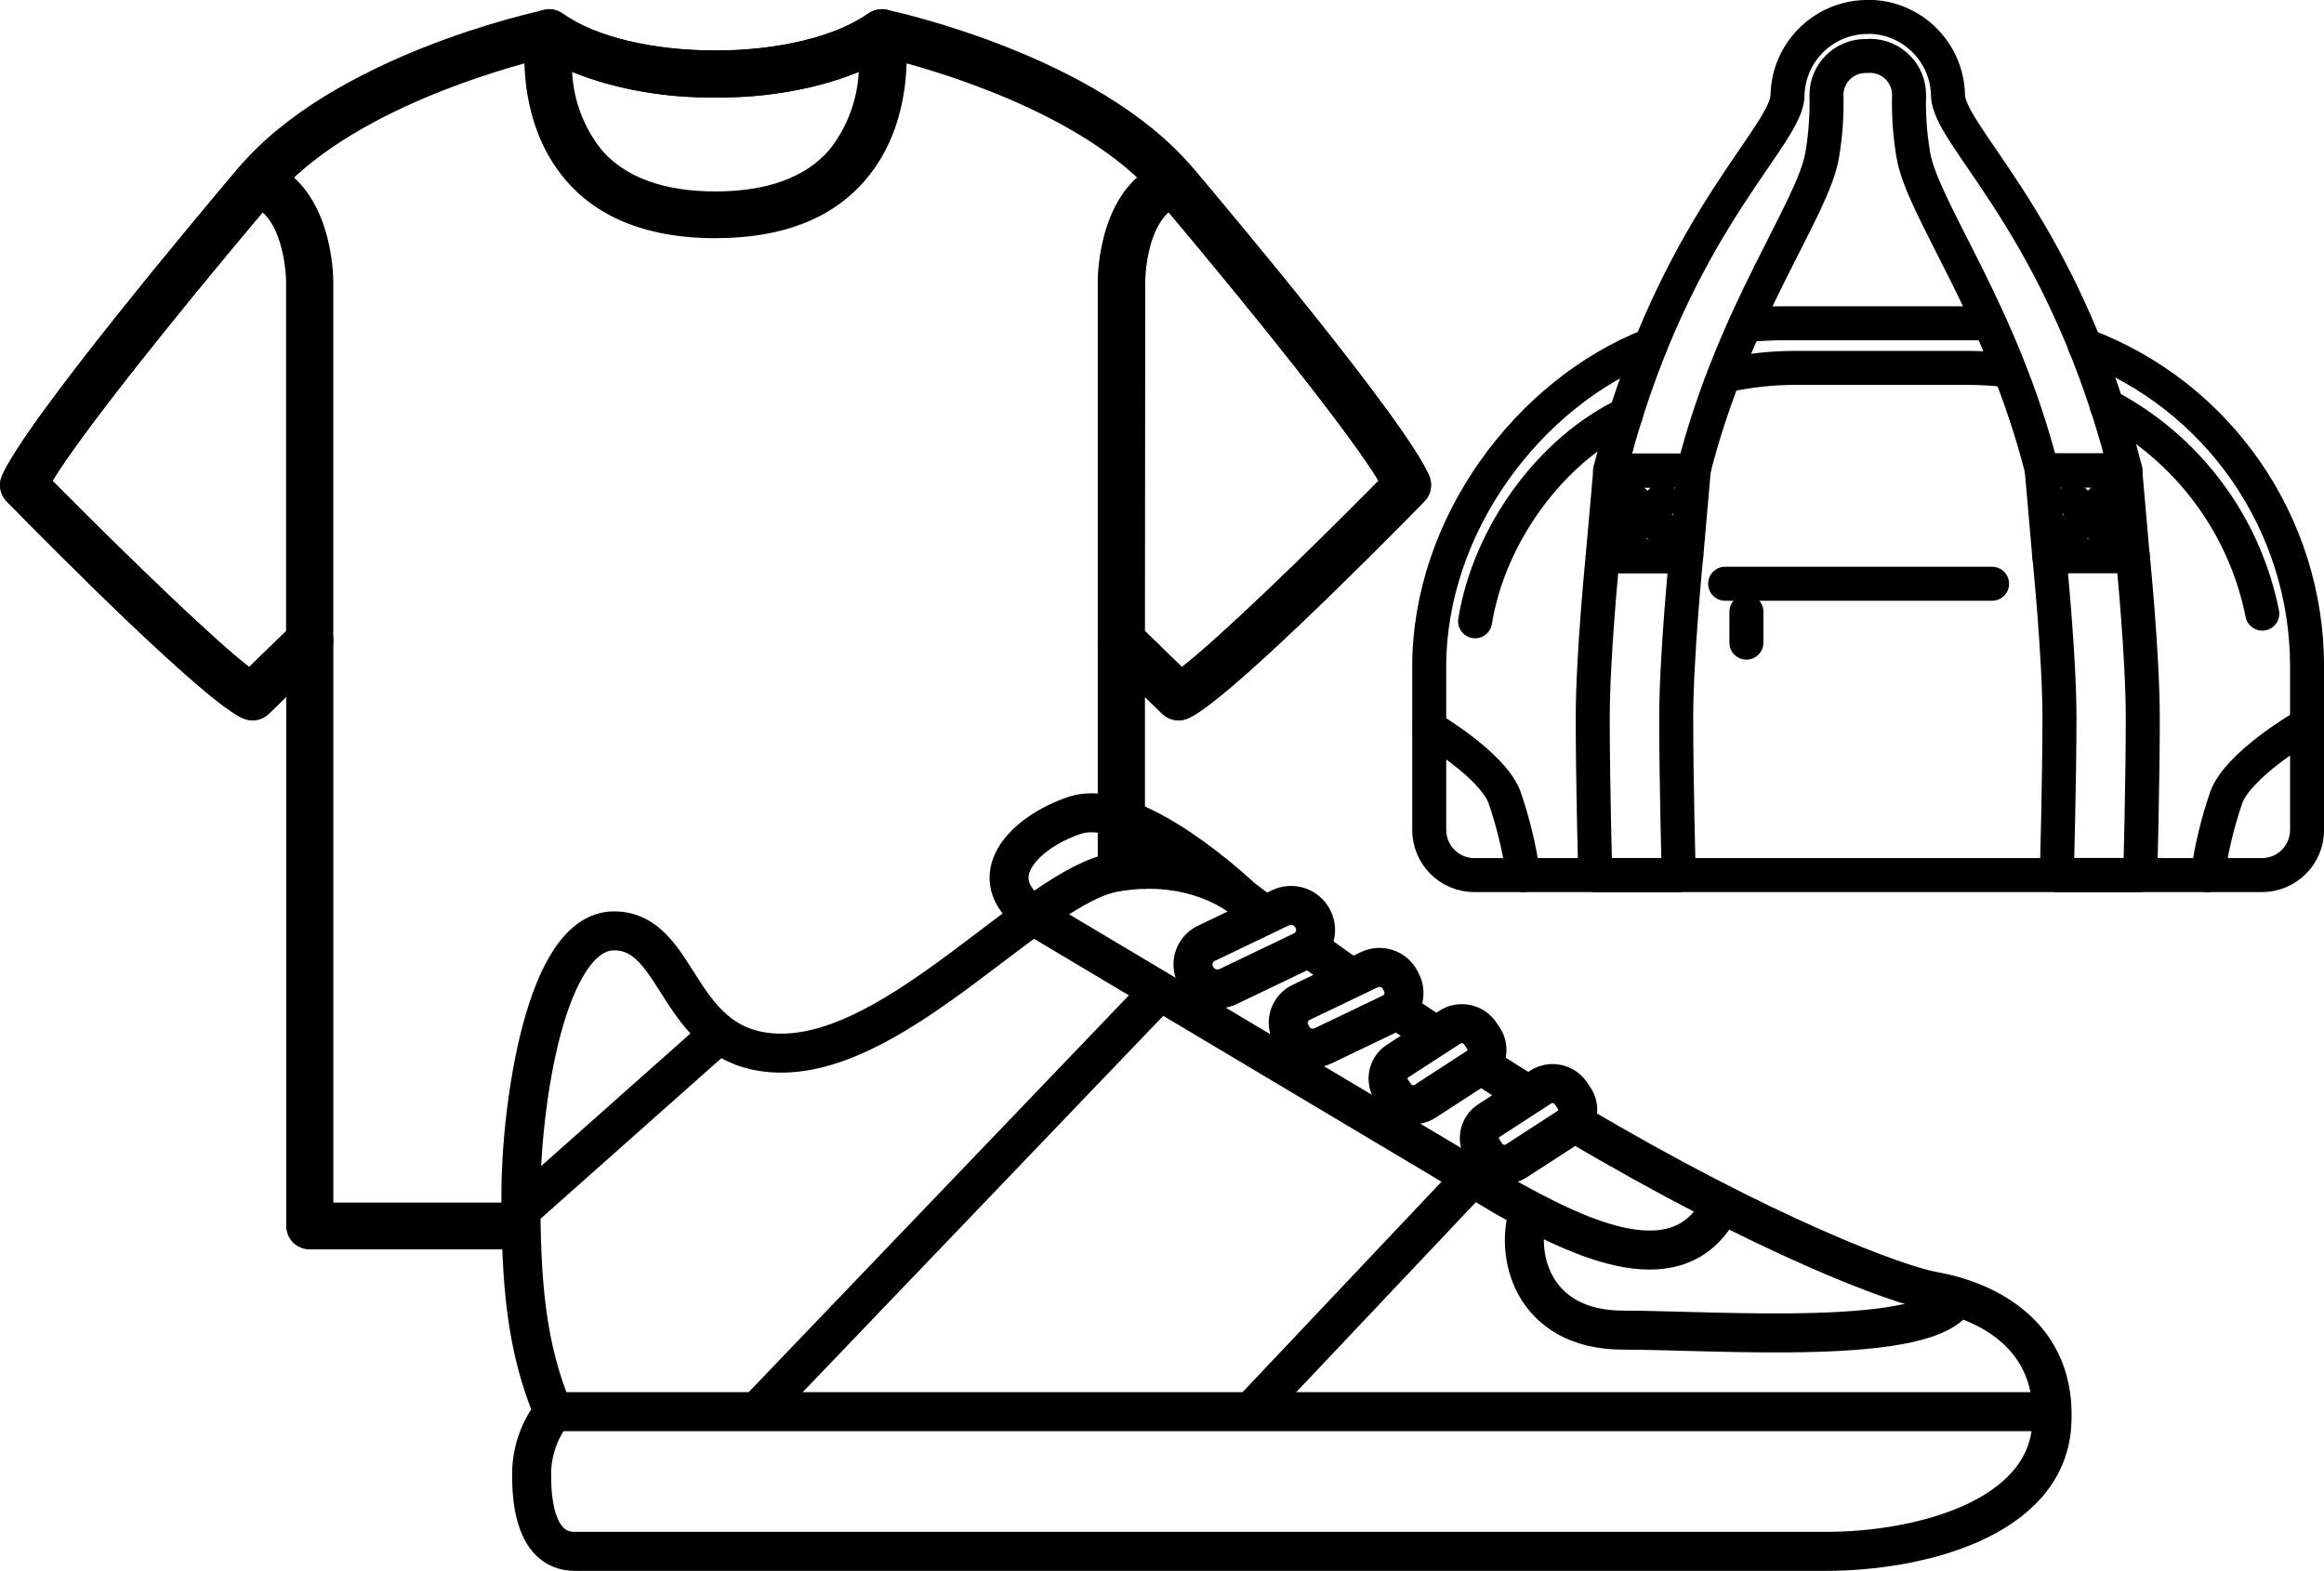
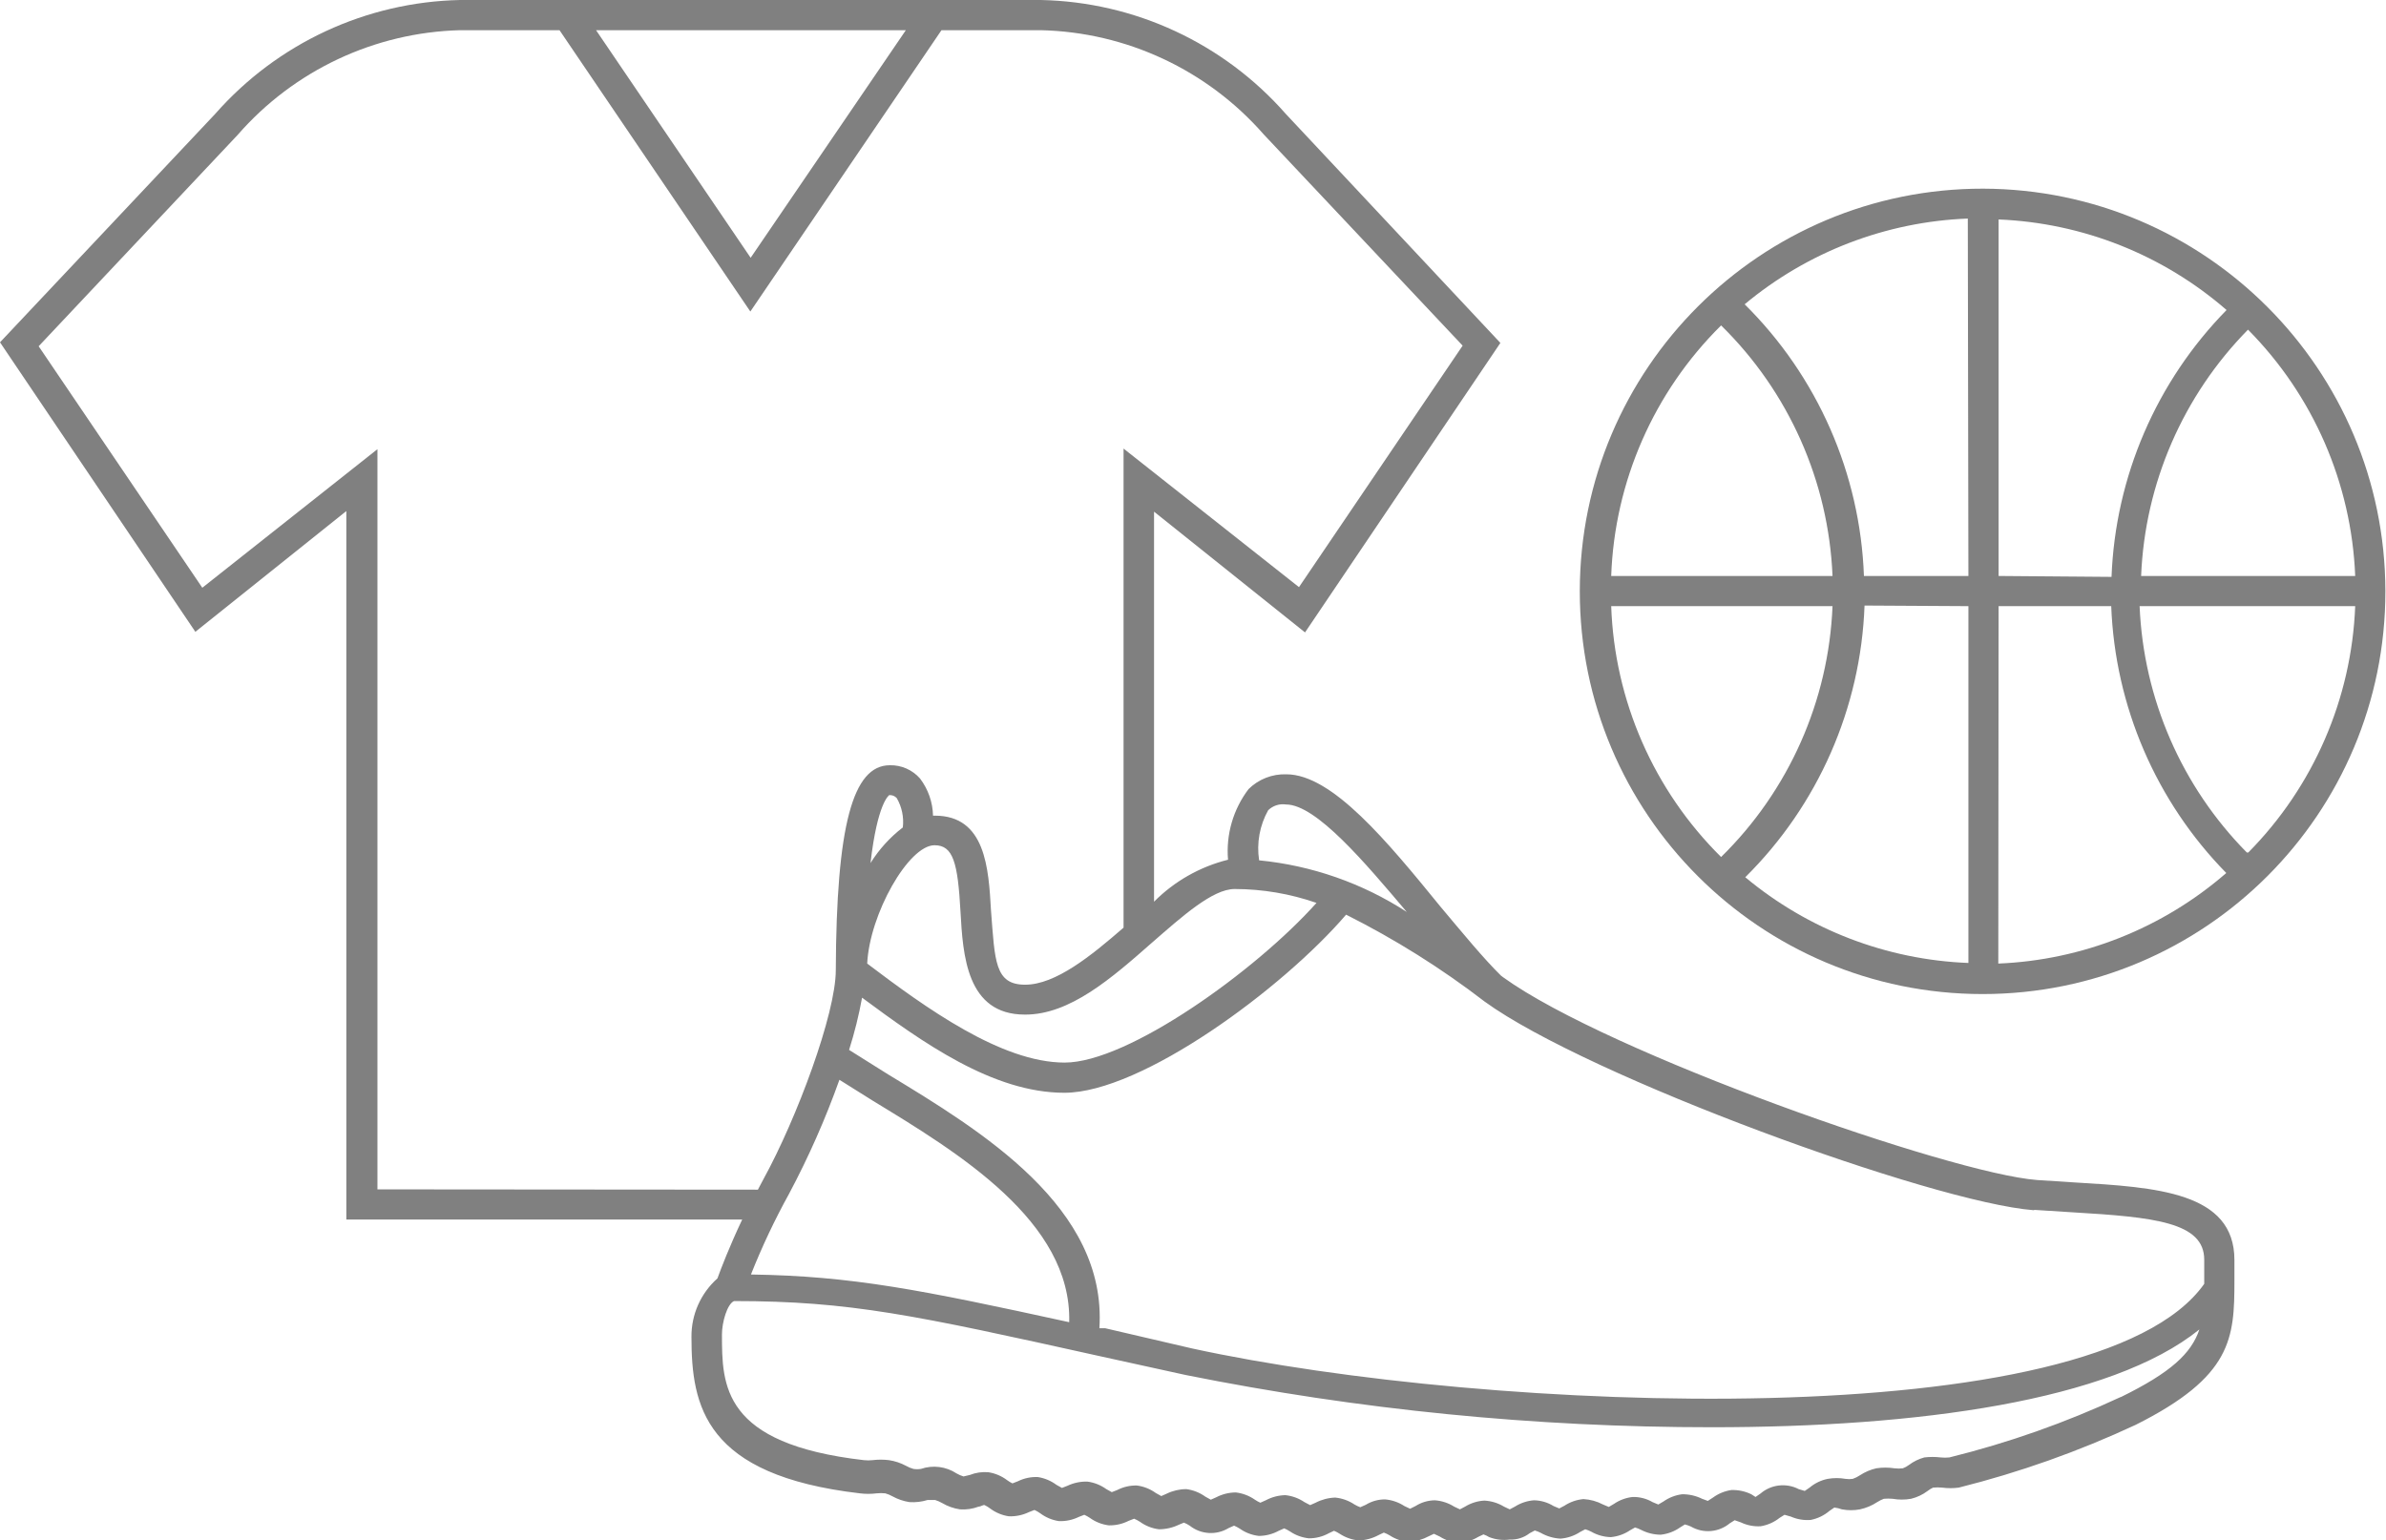
- <svg xmlns="http://www.w3.org/2000/svg" viewBox="0 0 297.91 201.32">
+ <svg xmlns="http://www.w3.org/2000/svg" viewBox="0 0 79.02 51.01">
  <defs>
-     <style>.cls-1,.cls-2{fill:none;stroke:#000;}.cls-1{stroke-miterlimit:10;stroke-width:5px;}.cls-2{stroke-linecap:round;stroke-linejoin:round;stroke-width:4.36px;}</style>
+     <style>.a{fill:gray;}</style>
  </defs>
-   <g id="Layer_2" data-name="Layer 2">
-     <g id="Layer_1-2" data-name="Layer 1">
-       <g id="product">
-         <path class="cls-1" d="M132.39,117.34c-6.72-4.88-1.11-10.62,5.31-12.8,7.7-2.61,21.45,10.53,21.45,10.53" />
-         <path class="cls-1" d="M162.49,117.59l-3.35-2.52s-6-5.06-16.26-3.24S115.42,135,100.16,135c-13.67,0-12.63-15.67-21.45-15.67s-11.94,22.58-11.94,33.87.69,19.55,4.15,27.8a12.9,12.9,0,0,0-2.77,8.26c0,5.22,1.38,9.61,5.54,9.61H234c12.2,0,28.11-4.21,29-16s-8.48-16.18-15.22-17.36c-4.49-.78-21.37-7-46-21.6" />
-         <path class="cls-1" d="M132.39,117.34l60.66,36.16c9.69,5.39,22.45,11.61,27.66.83" />
-         <path class="cls-1" d="M196.07,155.13c-2,5.27.1,15.38,12,15.38s39.66,2.2,42.75-4.29" />
-         <line class="cls-1" x1="70.92" y1="180.96" x2="262.99" y2="180.96" />
-         <line class="cls-1" x1="66.77" y1="155.13" x2="92.26" y2="132.49" />
-         <line class="cls-1" x1="97.04" y1="180.96" x2="148.69" y2="127.05" />
-         <line class="cls-1" x1="160.36" y1="180.96" x2="188.75" y2="150.93" />
-         <path class="cls-1" d="M166.94,121.91l-9.5,4.55a3.13,3.13,0,0,1-4.14-1.37l-.08-.16a3,3,0,0,1,1.41-4l9.5-4.55a3.13,3.13,0,0,1,4.14,1.37l.08.16A3,3,0,0,1,166.94,121.91Z" />
-         <path class="cls-1" d="M178.31,129.89l-8.7,4.17a3,3,0,0,1-4-1.33l-.17-.34a2.88,2.88,0,0,1,1.36-3.9l8.7-4.17a3,3,0,0,1,4,1.33l.17.34A2.88,2.88,0,0,1,178.31,129.89Z" />
-         <path class="cls-1" d="M201,144.52l-6.6,4.28a2.83,2.83,0,0,1-3.87-.76l-.43-.63a2.67,2.67,0,0,1,.78-3.77l6.6-4.28a2.83,2.83,0,0,1,3.87.76l.43.63A2.67,2.67,0,0,1,201,144.52Z" />
-         <path class="cls-1" d="M189.37,136.83l-6.67,4.33a2.83,2.83,0,0,1-3.87-.76l-.43-.63a2.67,2.67,0,0,1,.78-3.77l6.67-4.32a2.83,2.83,0,0,1,3.87.76l.43.63A2.67,2.67,0,0,1,189.37,136.83Z" />
-         <path class="cls-1" d="M173.27,125.41q-2.76-1.95-5.6-4" />
-         <path class="cls-1" d="M184.09,132.81q-2.5-1.65-5.06-3.41" />
-         <path class="cls-1" d="M195.93,140.37q-3.08-1.89-6.29-4" />
-         <path d="M140.72,111.68V82.17a3,3,0,0,1,1.85-2.78,3,3,0,0,1,3.29.62l5.65,5.49c4.31-3.3,15.24-13.77,25.21-23.88-3.85-6.35-16.58-22.2-28.48-36.28C138.78,14.19,118.7,8.68,113.6,7.44c-5.3,3.22-13.17,5.06-21.88,5.06S75.14,10.66,69.84,7.44c-5.1,1.24-25.18,6.75-34.63,17.92C23.31,39.43,10.59,55.28,6.73,61.63c10,10.09,20.87,20.55,25.21,23.87L37.59,80a3,3,0,0,1,5.14,2.16v72H64.85l-.34,6H39.69a3,3,0,0,1-3-3V89.34l-2.2,2.14a3,3,0,0,1-3.18.66C26.73,90.44,6.84,70.39.86,64.28A3,3,0,0,1,.25,61c3.07-7.09,25.81-34.15,30.34-39.51,12.16-14.38,38.1-20,39.2-20.21a3,3,0,0,1,2.36.49c4.21,3,11.53,4.72,19.57,4.72S107.09,4.7,111.3,1.74a3.07,3.07,0,0,1,2.36-.49c1.1.23,27,5.83,39.2,20.21,4.53,5.36,27.27,32.42,30.34,39.51a3,3,0,0,1-.61,3.31c-6,6.11-25.87,26.16-30.44,27.87a3,3,0,0,1-3.18-.66l-2.2-2.14V114Z" />
-         <path d="M73.34,9.21a17.39,17.39,0,0,0,3.77,10c3.06,3.54,8,5.33,14.6,5.33s11.55-1.79,14.6-5.33a17.41,17.41,0,0,0,3.77-10,48.27,48.27,0,0,1-18.38,3.28A48.12,48.12,0,0,1,73.34,9.21ZM91.72,30.54c-8.5,0-15-2.52-19.22-7.47C65.75,15.2,67.35,4.2,67.42,3.74a3,3,0,0,1,4.73-2c4.21,3,11.53,4.72,19.57,4.72s15.36-1.76,19.57-4.72a3,3,0,0,1,4.73,2c.07.46,1.68,11.46-5.08,19.32-4.26,5-10.73,7.47-19.22,7.47Z" />
-         <path d="M146.77,80.9l4.73,4.6c4.34-3.32,15.25-13.78,25.21-23.87-3.69-6.07-15.47-20.82-26.9-34.41-2.9,2.58-3,8.61-3,8.68Zm4.31,11.44a3,3,0,0,1-2.11-.86l-7.33-7.14a3,3,0,0,1-.92-2.17V35.91c0-.51.1-12.6,8.91-15.38a3,3,0,0,1,3.22.93c4.53,5.36,27.27,32.42,30.34,39.51a3,3,0,0,1-.61,3.31c-6,6.11-25.87,26.16-30.44,27.87a3,3,0,0,1-1.06.19Z" />
-         <path d="M6.73,61.64c10,10.09,20.87,20.55,25.21,23.87l4.73-4.6v-45c0-.06-.13-6.1-3-8.68C22.2,40.82,10.42,55.57,6.73,61.64Zm25.63,30.7a3,3,0,0,1-1.06-.19C26.73,90.44,6.84,70.39.86,64.28A3,3,0,0,1,.25,61c3.07-7.09,25.81-34.15,30.34-39.51a3,3,0,0,1,3.22-.93c8.81,2.78,8.91,14.87,8.91,15.38V82.17a3,3,0,0,1-.92,2.17l-7.33,7.14a3.07,3.07,0,0,1-2.12.86Z" />
-       </g>
-       <path class="cls-2" d="M267.24,44.26a44,44,0,0,1,28.5,41.21v20.92a5.79,5.79,0,0,1-5.79,5.79H189a5.79,5.79,0,0,1-5.79-5.79V85.47c0-18.21,12.76-35.12,28.38-41.24" />
-       <path class="cls-2" d="M223.7,41.71a44.56,44.56,0,0,1,4.87-.27H253l1.47,0" />
-       <path class="cls-2" d="M270.05,52A38.67,38.67,0,0,1,290,78.66" />
-       <path class="cls-2" d="M221.35,48.1a41.53,41.53,0,0,1,8.8-.94h22.15a42.09,42.09,0,0,1,5,.3" />
-       <path class="cls-2" d="M189.09,79.64c1.82-11.14,9.68-21.9,19.35-26.53" />
-       <line class="cls-2" x1="255.36" y1="74.83" x2="221.14" y2="74.83" />
-       <line class="cls-2" x1="223.87" y1="78.42" x2="223.87" y2="82.38" />
-       <path class="cls-2" d="M239.13,7.18a5,5,0,0,0-5,5,39.48,39.48,0,0,1-.54,7.66c-1.15,7-11.36,20.14-16.5,40.49h-10.7c.43-1.61.89-3.43,1.38-5.09,8.19-27.63,21.37-38,21.37-43.06a10.26,10.26,0,0,1,10-10" />
-       <path class="cls-2" d="M215.19,112.18h-10.7s-.32-12.09-.32-20.12,1.28-20.76,1.28-20.76h10.7s-1.28,12.92-1.28,20.76S215.19,112.18,215.19,112.18Z" />
-       <polygon class="cls-2" points="216.16 71.3 205.45 71.3 206.42 60.31 217.12 60.31 216.16 71.3" />
-       <line class="cls-2" x1="213.09" y1="64.1" x2="209.3" y2="67.81" />
-       <line class="cls-2" x1="209.3" y1="64.1" x2="213.09" y2="67.81" />
-       <path class="cls-2" d="M239.72,7.16a5,5,0,0,1,5,5,39.48,39.48,0,0,0,.54,7.66c1.15,7,11.35,20.14,16.5,40.49h10.7c-.43-1.61-.89-3.43-1.38-5.09-8.19-27.63-21.37-38-21.37-43.06a10.26,10.26,0,0,0-10-10" />
-       <path class="cls-2" d="M263.66,112.16h10.7s.32-12.09.32-20.12-1.28-20.76-1.28-20.76h-10.7S264,84.19,264,92,263.66,112.16,263.66,112.16Z" />
-       <polygon class="cls-2" points="262.69 71.27 273.39 71.27 272.43 60.29 261.73 60.29 262.69 71.27" />
-       <line class="cls-2" x1="265.75" y1="64.08" x2="269.55" y2="67.79" />
-       <line class="cls-2" x1="269.55" y1="64.08" x2="265.75" y2="67.79" />
-       <path class="cls-2" d="M183.25,93.31s8,4.68,9.6,8.86a54.09,54.09,0,0,1,2.41,10" />
-       <path class="cls-2" d="M295,93.31s-8,4.68-9.6,8.86a54.09,54.09,0,0,0-2.41,10" />
-     </g>
-   </g>
+   <path class="a" d="M65.68,6.25A13.34,13.34,0,1,0,79,19.58,13.36,13.36,0,0,0,65.68,6.25ZM78,19.08H70.91a12.35,12.35,0,0,1,3.54-8.16A12.29,12.29,0,0,1,78,19.08Zm-11.81,0V7.27a12.27,12.27,0,0,1,7.55,3,13.35,13.35,0,0,0-3.81,8.84Zm-1,0H61.73a13.35,13.35,0,0,0-3.95-9,12.28,12.28,0,0,1,7.39-2.84Zm0,1V31.9a12.28,12.28,0,0,1-7.39-2.84,13.35,13.35,0,0,0,3.95-9Zm1,0h3.73a13.35,13.35,0,0,0,3.81,8.84,12.27,12.27,0,0,1-7.55,3ZM57,10.78a12.35,12.35,0,0,1,3.69,8.3H53.36A12.29,12.29,0,0,1,57,10.78Zm-3.68,9.3h7.37A12.35,12.35,0,0,1,57,28.39,12.29,12.29,0,0,1,53.36,20.08Zm21.09,8.16a12.35,12.35,0,0,1-3.55-8.16H78A12.29,12.29,0,0,1,74.46,28.24Z" />
+   <path class="a" d="M74,41.74c0-2.25-2.58-2.41-5.3-2.57l-1.24-.08c-2.86-.22-14.19-4.2-17.67-6.71l-.08-.06c-.58-.57-1.26-1.4-2-2.28-1.76-2.16-3.59-4.39-5.11-4.39a1.7,1.7,0,0,0-1.25.49,3.4,3.4,0,0,0-.68,2.34,5.24,5.24,0,0,0-2.45,1.39V16.95l5,4,6.47-9.59L42.58,3.77A11.1,11.1,0,0,0,34.47,0H15.24A11.11,11.11,0,0,0,7.13,3.77L0,11.34l6.47,9.59,5-4V40.4H24.58c-.43.91-.7,1.62-.82,1.95a2.56,2.56,0,0,0-.86,1.94c0,2.29.43,4.58,5.58,5.18a2.24,2.24,0,0,0,.55,0,1.34,1.34,0,0,1,.29,0,1.06,1.06,0,0,1,.24.1,1.7,1.7,0,0,0,.56.19,1.67,1.67,0,0,0,.6-.07l.25,0a1.16,1.16,0,0,1,.23.1,1.63,1.63,0,0,0,.59.21,1.45,1.45,0,0,0,.62-.09c.07,0,.16-.07.2-.05a1.1,1.1,0,0,1,.18.11,1.37,1.37,0,0,0,.62.26,1.41,1.41,0,0,0,.67-.14l.18-.07a1.13,1.13,0,0,1,.19.11,1.37,1.37,0,0,0,.62.26,1.39,1.39,0,0,0,.66-.14l.18-.07a1.2,1.2,0,0,1,.18.1,1.36,1.36,0,0,0,.63.25,1.39,1.39,0,0,0,.66-.15l.18-.07a1.18,1.18,0,0,1,.19.1,1.36,1.36,0,0,0,.63.25,1.52,1.52,0,0,0,.66-.15l.17-.07a1.08,1.08,0,0,1,.19.1,1.13,1.13,0,0,0,1.29.08l.18-.08a1.17,1.17,0,0,1,.19.1,1.36,1.36,0,0,0,.63.24,1.4,1.4,0,0,0,.66-.17l.18-.08a1.14,1.14,0,0,1,.19.1,1.37,1.37,0,0,0,.63.23,1.35,1.35,0,0,0,.66-.17l.17-.08a1.11,1.11,0,0,1,.19.1,1.38,1.38,0,0,0,.63.22,1.48,1.48,0,0,0,.66-.18l.17-.08a1.08,1.08,0,0,1,.19.09,1.36,1.36,0,0,0,.64.22,1.63,1.63,0,0,0,.66-.19l.17-.08.19.09a1.37,1.37,0,0,0,.64.21h0a1.39,1.39,0,0,0,.64-.2l.17-.08a1,1,0,0,1,.19.09A1.36,1.36,0,0,0,50,51a1,1,0,0,0,.66-.21l.17-.09a1.09,1.09,0,0,1,.2.08,1.47,1.47,0,0,0,.65.19,1.38,1.38,0,0,0,.65-.22l.17-.09a1.1,1.1,0,0,1,.2.08,1.36,1.36,0,0,0,.65.18,1.37,1.37,0,0,0,.64-.23l.16-.09a1.13,1.13,0,0,1,.2.08,1.43,1.43,0,0,0,.65.16,1.37,1.37,0,0,0,.64-.24l.16-.1a1.09,1.09,0,0,1,.2.07,1.13,1.13,0,0,0,1.29-.11l.16-.1.2.07a1.35,1.35,0,0,0,.66.13,1.37,1.37,0,0,0,.63-.28l.16-.1.21.06a1.35,1.35,0,0,0,.66.11,1.37,1.37,0,0,0,.62-.3l.16-.11A1.09,1.09,0,0,1,61,50a1.61,1.61,0,0,0,.6,0,1.69,1.69,0,0,0,.57-.24,1.12,1.12,0,0,1,.22-.11,1.62,1.62,0,0,1,.29,0,1.77,1.77,0,0,0,.61,0,1.5,1.5,0,0,0,.55-.26.86.86,0,0,1,.18-.11,1.57,1.57,0,0,1,.3,0,2.07,2.07,0,0,0,.55,0,32.59,32.59,0,0,0,5.86-2.08C73.92,45.6,74,44.34,74,42.43,74,42.21,74,42,74,41.74Zm-6.62-1.66,1.26.08c2.71.16,4.36.33,4.36,1.57,0,.25,0,.49,0,.72v.08c-3.58,5.08-23.65,4.29-33.52,2.14L36.6,44l-.19,0c.26-4-3.9-6.53-7-8.41l-1.29-.81a13.94,13.94,0,0,0,.43-1.73c2,1.48,4.33,3.15,6.7,3.15,2.56,0,7.24-3.46,9.33-5.9a28.42,28.42,0,0,1,4.59,2.88C52.6,35.67,64,39.83,67.35,40.09ZM38.16,31.22c1-.87,2-1.77,2.73-1.77a8.3,8.3,0,0,1,2.71.46c-2,2.24-6.24,5.29-8.34,5.29s-4.61-1.82-6.54-3.28l0,0C28.8,30.28,30.09,28,30.95,28c.62,0,.77.58.86,2.2.08,1.44.2,3.41,2.13,3.41C35.43,33.62,36.82,32.4,38.16,31.22ZM29.9,27.41a4.47,4.47,0,0,0-1.07,1.18c.23-2,.61-2.24.62-2.25a.3.3,0,0,1,.25.1A1.58,1.58,0,0,1,29.9,27.41Zm-2.1,8.36,1.1.69c2.81,1.71,6.6,4,6.51,7.34-4.9-1.07-7.18-1.53-10.54-1.58a23.29,23.29,0,0,1,1.26-2.67A28.19,28.19,0,0,0,27.8,35.77Zm14.79-9.12c1,0,2.62,1.93,4,3.56a10.94,10.94,0,0,0-4.89-1.71A2.59,2.59,0,0,1,42,26.84.7.7,0,0,1,42.59,26.65ZM30,1,24.86,8.54,19.74,1ZM12.5,39.4V14.88L6.7,19.47l-5.42-8,6.59-7A10.12,10.12,0,0,1,15.24,1h3.29l6.32,9.32L31.18,1h3.29a10.12,10.12,0,0,1,7.38,3.45l6.59,7-5.42,8-5.81-4.59V30.73c-1.07.93-2.25,1.89-3.26,1.89s-1-.79-1.13-2.46c-.08-1.4-.18-3.14-1.86-3.14H30.9a2.11,2.11,0,0,0-.43-1.23,1.29,1.29,0,0,0-1-.44c-1.23,0-1.77,2-1.79,6.79h0c0,1.44-1.29,4.91-2.4,6.93l-.18.34Zm57.73,6.88a31.12,31.12,0,0,1-5.67,2,1.34,1.34,0,0,1-.29,0,2.27,2.27,0,0,0-.54,0,1.5,1.5,0,0,0-.51.25.78.78,0,0,1-.2.11,1.08,1.08,0,0,1-.28,0,2,2,0,0,0-.6,0,1.67,1.67,0,0,0-.54.23,1.06,1.06,0,0,1-.24.12.78.78,0,0,1-.24,0,1.71,1.71,0,0,0-.59,0,1.35,1.35,0,0,0-.6.29l-.16.11-.2-.06a1.14,1.14,0,0,0-1.27.15l-.16.11L58,49.5a1.4,1.4,0,0,0-.66-.14,1.37,1.37,0,0,0-.61.25l-.17.11-.19-.07a1.46,1.46,0,0,0-.66-.15,1.37,1.37,0,0,0-.62.24l-.17.1-.19-.08a1.26,1.26,0,0,0-.66-.17,1.36,1.36,0,0,0-.62.23l-.17.1-.19-.08a1.57,1.57,0,0,0-.65-.18,1.38,1.38,0,0,0-.63.22l-.17.09-.19-.08a1.27,1.27,0,0,0-.65-.19,1.37,1.37,0,0,0-.63.21L50,50l-.19-.09a1.39,1.39,0,0,0-.65-.2h0a1.36,1.36,0,0,0-.64.2l-.17.09-.19-.09a1.39,1.39,0,0,0-.64-.21,1.22,1.22,0,0,0-.64.19l-.18.09-.19-.09a1.38,1.38,0,0,0-.64-.22,1.22,1.22,0,0,0-.64.18l-.18.08a1.12,1.12,0,0,1-.19-.09,1.39,1.39,0,0,0-.64-.23,1.52,1.52,0,0,0-.65.17l-.18.08-.19-.1a1.38,1.38,0,0,0-.63-.23,1.43,1.43,0,0,0-.65.17l-.18.08a1.09,1.09,0,0,1-.18-.1,1.39,1.39,0,0,0-.63-.24,1.42,1.42,0,0,0-.65.16l-.18.08-.18-.1a1.38,1.38,0,0,0-.63-.25,1.48,1.48,0,0,0-.65.15l-.18.08-.18-.1a1.37,1.37,0,0,0-.63-.25,1.35,1.35,0,0,0-.65.15l-.18.07-.18-.1a1.38,1.38,0,0,0-.63-.25,1.46,1.46,0,0,0-.66.14l-.18.07-.18-.1a1.39,1.39,0,0,0-.62-.26,1.35,1.35,0,0,0-.66.14l-.18.07a1.11,1.11,0,0,1-.18-.11,1.38,1.38,0,0,0-.62-.26,1.36,1.36,0,0,0-.61.09l-.21.05a1.16,1.16,0,0,1-.23-.1,1.35,1.35,0,0,0-1.18-.15.78.78,0,0,1-.25,0,1.06,1.06,0,0,1-.24-.1,1.74,1.74,0,0,0-.57-.19,2.22,2.22,0,0,0-.54,0,1.27,1.27,0,0,1-.29,0c-4.7-.54-4.7-2.48-4.7-4.17,0-.39.17-1,.4-1.1,3.85,0,6,.47,12.09,1.82l2.87.63a88.44,88.44,0,0,0,17.43,1.73c6.8,0,13.21-.87,16.14-3.24C72.57,44.84,71.89,45.47,70.24,46.28Z" />
</svg>
